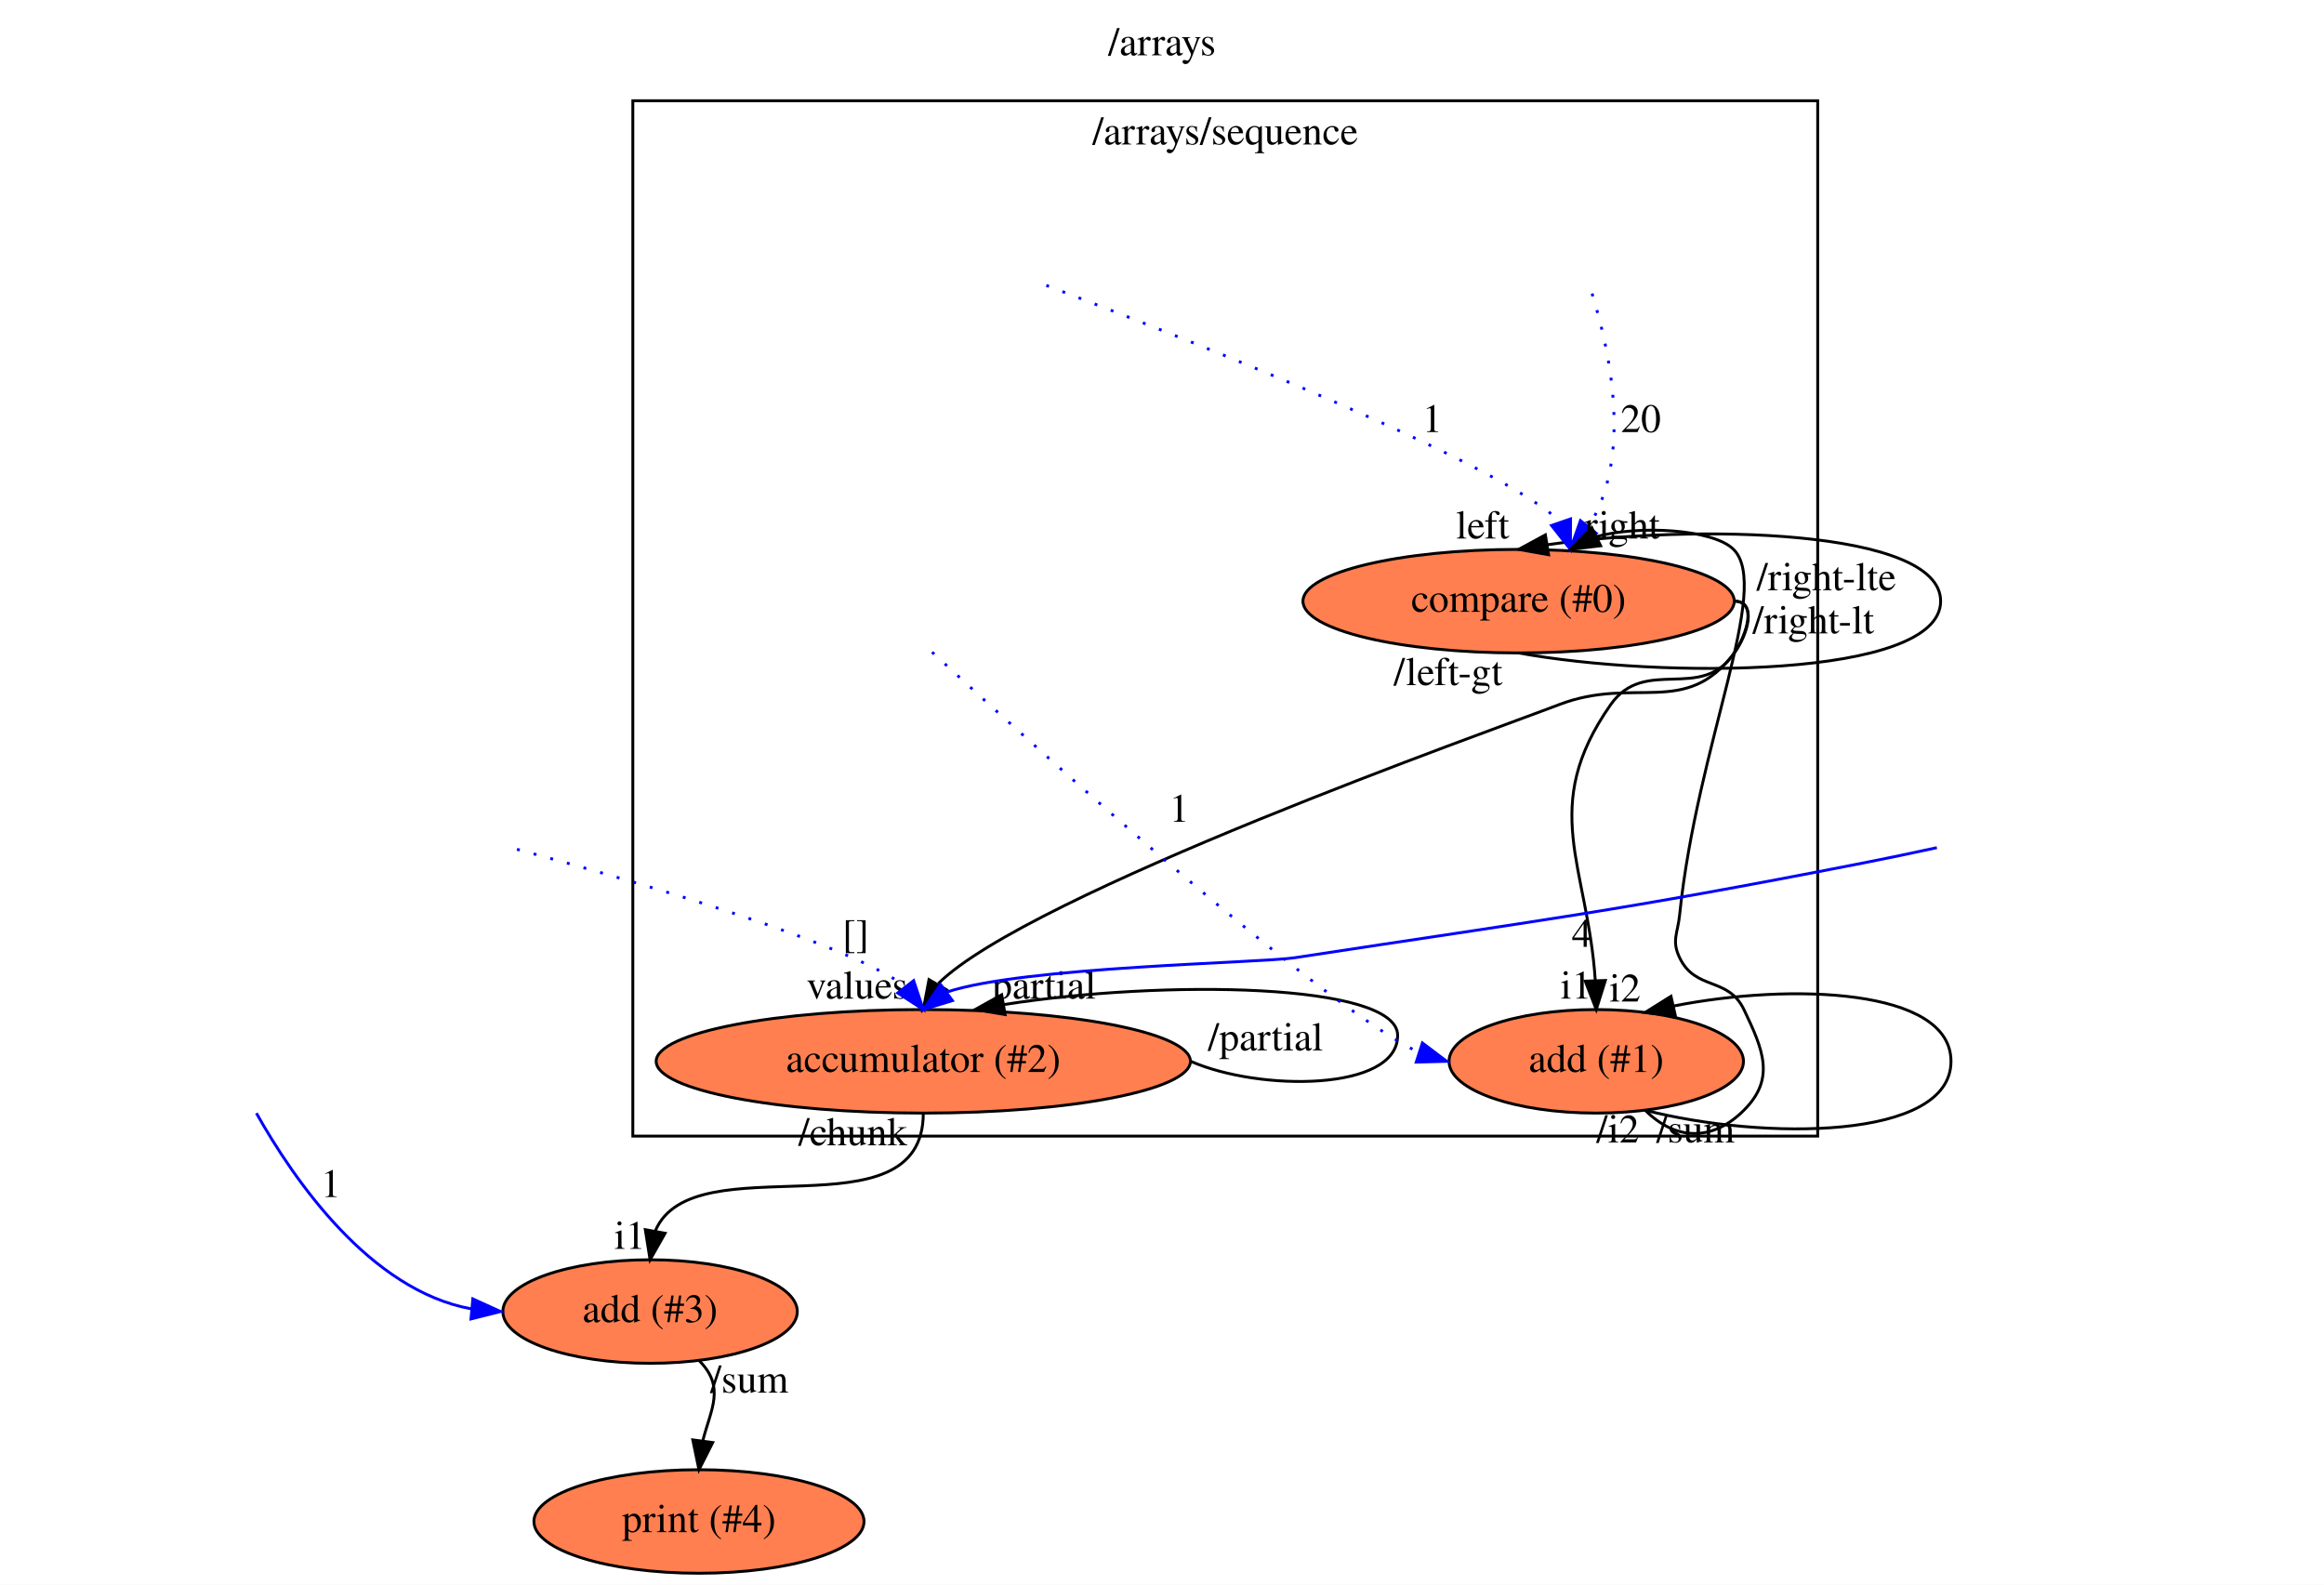
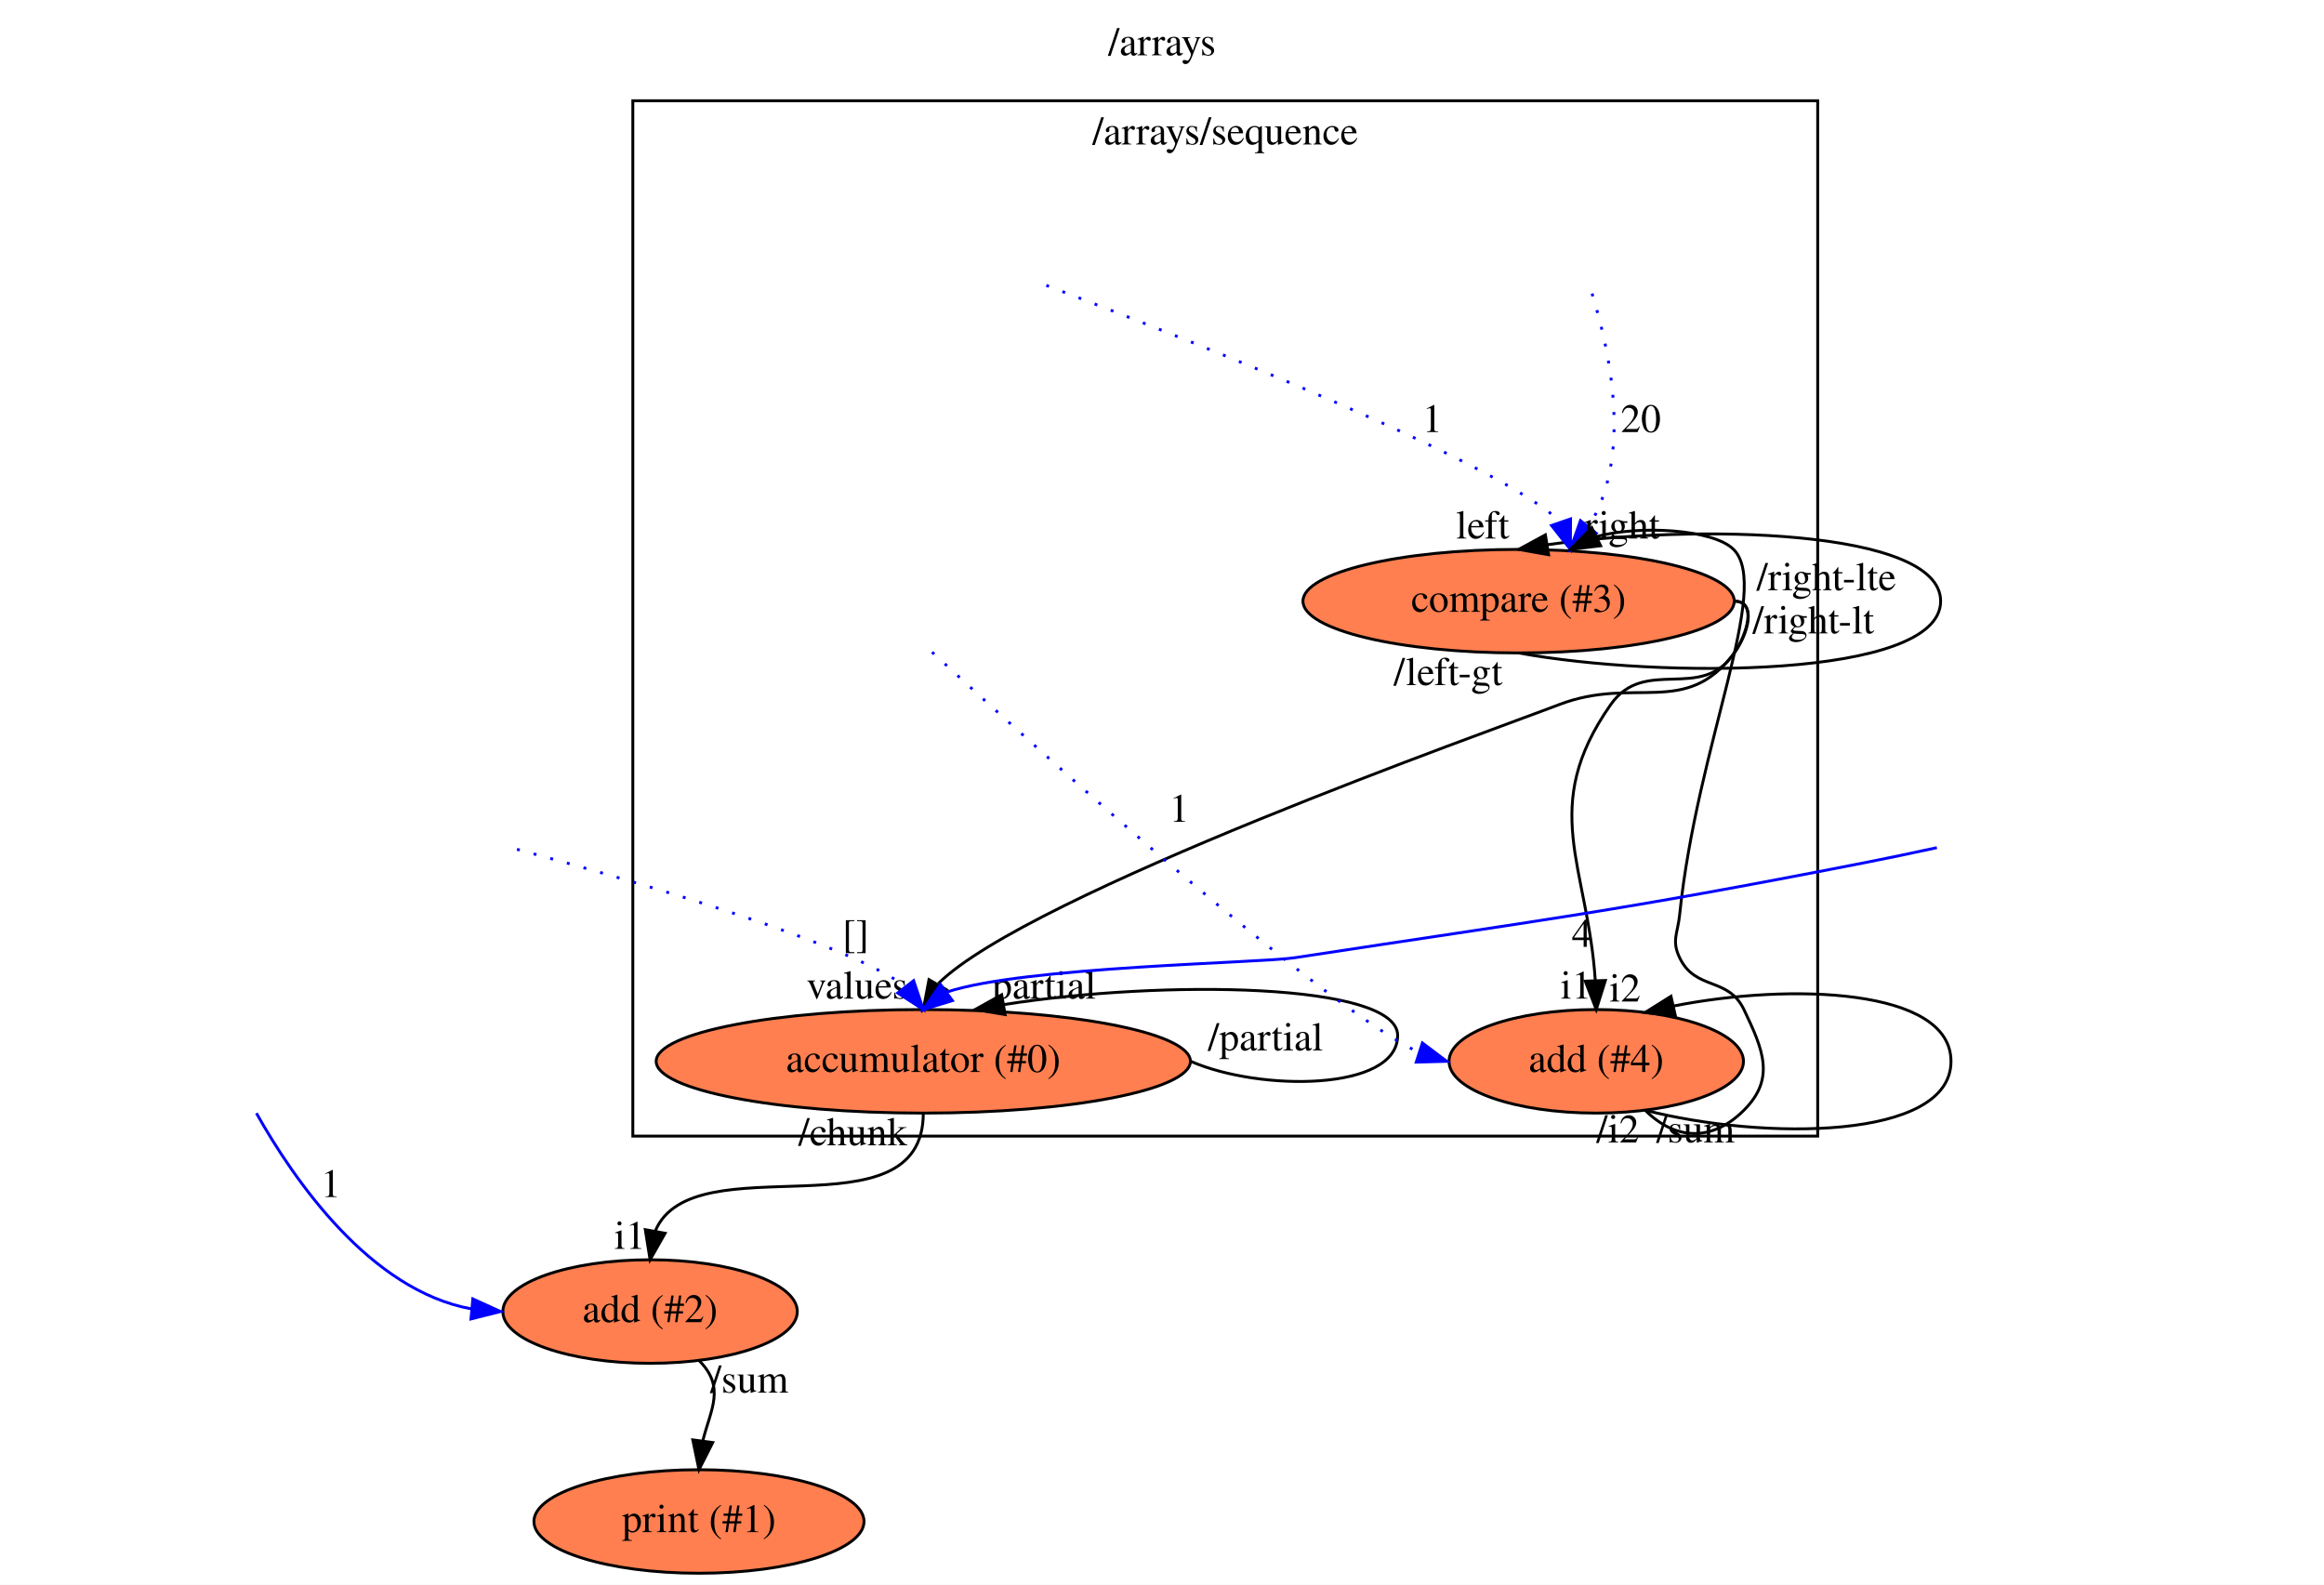
<svg xmlns="http://www.w3.org/2000/svg" xmlns:xlink="http://www.w3.org/1999/xlink" width="808pt" height="551pt" viewBox="0.00 0.00 808.09 551.00">
  <g id="graph0" class="graph" transform="scale(1 1) rotate(0) translate(4 547)">
    <polygon fill="#ffffff" stroke="transparent" points="-4,4 -4,-547 804.087,-547 804.087,4 -4,4" />
    <text text-anchor="middle" x="400.043" y="-527.8" font-family="Times,serif" font-size="14.00" fill="#000000">/arrays</text>
    <g id="clust1" class="cluster">
      <polygon fill="none" stroke="#000000" points="216.043,-152 216.043,-512 628.043,-512 628.043,-152 216.043,-152" />
      <text text-anchor="middle" x="422.043" y="-496.8" font-family="Times,serif" font-size="14.00" fill="#000000">/arrays/sequence</text>
    </g>
    <g id="node1" class="node">
      <g id="a_node1">
-         <a xlink:href="file:///home/travis/build/andrewdavidmackenzie/flow/flowstdlib/control/compare_switch/compare_switch.html" xlink:title="compare (#0)">
+         <a xlink:href="file:///home/travis/build/andrewdavidmackenzie/flow/flowstdlib/control/compare_switch/compare_switch.html" xlink:title="compare (#3)">
          <ellipse fill="#ff7f50" stroke="#000000" cx="524.043" cy="-338" rx="74.987" ry="18" />
-           <text text-anchor="middle" x="524.043" y="-334.3" font-family="Times,serif" font-size="14.00" fill="#000000">compare (#0)</text>
+           <text text-anchor="middle" x="524.043" y="-334.3" font-family="Times,serif" font-size="14.00" fill="#000000">compare (#3)</text>
        </a>
      </g>
    </g>
    <g id="edge4" class="edge">
      <path fill="none" stroke="#000000" d="M524.043,-320C572.958,-311 670.787,-311 670.787,-338 670.787,-363.26 585.162,-364.888 534.072,-357.623" />
      <polygon fill="#000000" stroke="#000000" points="534.474,-354.143 524.043,-356 533.356,-361.053 534.474,-354.143" />
      <text text-anchor="middle" x="511.543" y="-359.8" font-family="Times,serif" font-size="14.00" fill="#000000">left</text>
      <text text-anchor="middle" x="499.543" y="-308.8" font-family="Times,serif" font-size="14.00" fill="#000000">/left-gt</text>
    </g>
    <g id="node4" class="node">
      <g id="a_node4">
-         <a xlink:href="file:///home/travis/build/andrewdavidmackenzie/flow/flowstdlib/data/accumulate/accumulate.html" xlink:title="accumulator (#2)">
+         <a xlink:href="file:///home/travis/build/andrewdavidmackenzie/flow/flowstdlib/data/accumulate/accumulate.html" xlink:title="accumulator (#0)">
          <ellipse fill="#ff7f50" stroke="#000000" cx="317.043" cy="-178" rx="92.883" ry="18" />
-           <text text-anchor="middle" x="317.043" y="-174.3" font-family="Times,serif" font-size="14.00" fill="#000000">accumulator (#2)</text>
+           <text text-anchor="middle" x="317.043" y="-174.3" font-family="Times,serif" font-size="14.00" fill="#000000">accumulator (#0)</text>
        </a>
      </g>
    </g>
    <g id="edge3" class="edge">
      <path fill="none" stroke="#000000" d="M599.043,-338C607.043,-338 603.833,-326.408 599.043,-320 582.119,-297.36 564.427,-312.145 538.043,-302 515.106,-293.18 353.62,-236.144 322.298,-205.079" />
      <polygon fill="#000000" stroke="#000000" points="325.082,-202.902 317.043,-196 319.023,-206.408 325.082,-202.902" />
      <text text-anchor="middle" x="294.043" y="-199.8" font-family="Times,serif" font-size="14.00" fill="#000000">values</text>
      <text text-anchor="middle" x="631.043" y="-341.8" font-family="Times,serif" font-size="14.00" fill="#000000">/right-lte</text>
    </g>
    <g id="node5" class="node">
      <g id="a_node5">
-         <a xlink:href="file:///home/travis/build/andrewdavidmackenzie/flow/flowstdlib/math/add/add.html" xlink:title="add (#1)">
+         <a xlink:href="file:///home/travis/build/andrewdavidmackenzie/flow/flowstdlib/math/add/add.html" xlink:title="add (#4)">
          <ellipse fill="#ff7f50" stroke="#000000" cx="551.043" cy="-178" rx="51.191" ry="18" />
-           <text text-anchor="middle" x="551.043" y="-174.3" font-family="Times,serif" font-size="14.00" fill="#000000">add (#1)</text>
+           <text text-anchor="middle" x="551.043" y="-174.3" font-family="Times,serif" font-size="14.00" fill="#000000">add (#4)</text>
        </a>
      </g>
    </g>
    <g id="edge5" class="edge">
      <path fill="none" stroke="#000000" d="M599.043,-338C607.043,-338 603.475,-326.66 599.043,-320 587.565,-302.752 567.925,-318.973 556.043,-302 531.003,-266.23 548.041,-246.263 550.708,-206.074" />
      <polygon fill="#000000" stroke="#000000" points="554.209,-206.111 551.043,-196 547.212,-205.878 554.209,-206.111" />
      <text text-anchor="middle" x="544.043" y="-199.8" font-family="Times,serif" font-size="14.00" fill="#000000">i1</text>
      <text text-anchor="middle" x="626.543" y="-326.8" font-family="Times,serif" font-size="14.00" fill="#000000">/right-lt</text>
    </g>
    <g id="edge1" class="edge">
      <path fill="none" stroke="#0000ff" stroke-dasharray="1,5" d="M549.585,-444.956C556.187,-423.548 563.443,-387.759 548.351,-363.899" />
      <polygon fill="#0000ff" stroke="#0000ff" points="551.018,-361.63 542.043,-356 545.548,-365.998 551.018,-361.63" />
      <text text-anchor="middle" x="566.543" y="-396.8" font-family="Times,serif" font-size="14.00" fill="#000000">20</text>
    </g>
    <g id="edge2" class="edge">
      <path fill="none" stroke="#0000ff" stroke-dasharray="1,5" d="M359.82,-447.797C417.085,-425.99 516.811,-386.183 538.787,-365.494" />
      <polygon fill="#0000ff" stroke="#0000ff" points="542.109,-366.595 542.043,-356 535.488,-364.324 542.109,-366.595" />
      <text text-anchor="middle" x="494.043" y="-396.8" font-family="Times,serif" font-size="14.00" fill="#000000">1</text>
    </g>
    <g id="edge11" class="edge">
      <path fill="none" stroke="#000000" d="M410.043,-178C433.985,-167.5 481.985,-167.5 481.985,-187 481.985,-205.357 400.485,-206.433 345.063,-197.736" />
      <polygon fill="#000000" stroke="#000000" points="345.494,-194.258 335.043,-196 344.299,-201.156 345.494,-194.258" />
      <text text-anchor="middle" x="359.043" y="-199.8" font-family="Times,serif" font-size="14.00" fill="#000000">partial</text>
      <text text-anchor="middle" x="436.043" y="-181.8" font-family="Times,serif" font-size="14.00" fill="#000000">/partial</text>
    </g>
    <g id="node9" class="node">
      <g id="a_node9">
-         <a xlink:href="file:///home/travis/build/andrewdavidmackenzie/flow/flowstdlib/math/add/add.html" xlink:title="add (#3)">
+         <a xlink:href="file:///home/travis/build/andrewdavidmackenzie/flow/flowstdlib/math/add/add.html" xlink:title="add (#2)">
          <ellipse fill="#ff7f50" stroke="#000000" cx="222.043" cy="-91" rx="51.191" ry="18" />
-           <text text-anchor="middle" x="222.043" y="-87.3" font-family="Times,serif" font-size="14.00" fill="#000000">add (#3)</text>
+           <text text-anchor="middle" x="222.043" y="-87.3" font-family="Times,serif" font-size="14.00" fill="#000000">add (#2)</text>
        </a>
      </g>
    </g>
    <g id="edge12" class="edge">
      <path fill="none" stroke="#000000" d="M317.043,-160C317.043,-116.009 236.99,-150.189 223.856,-119.023" />
      <polygon fill="#000000" stroke="#000000" points="227.267,-118.217 222.043,-109 220.379,-119.463 227.267,-118.217" />
      <text text-anchor="middle" x="215.043" y="-112.8" font-family="Times,serif" font-size="14.00" fill="#000000">i1</text>
      <text text-anchor="middle" x="292.543" y="-148.8" font-family="Times,serif" font-size="14.00" fill="#000000">/chunk</text>
    </g>
    <g id="edge8" class="edge">
      <path fill="none" stroke="#000000" d="M568.043,-161C578.837,-150.206 591.595,-150.206 602.389,-161 613.388,-171.999 609.104,-181.968 602.389,-196 596.884,-207.503 585.548,-202.497 580.043,-214 577.165,-220.013 579.367,-222.368 580.043,-229 586.076,-288.196 612.058,-342.728 598.787,-356 591.751,-363.036 566.04,-364.52 551.126,-360.452" />
      <polygon fill="#000000" stroke="#000000" points="552.563,-357.259 542.043,-356 549.482,-363.544 552.563,-357.259" />
      <text text-anchor="middle" x="560.043" y="-359.8" font-family="Times,serif" font-size="14.00" fill="#000000">right</text>
      <text text-anchor="middle" x="585.543" y="-149.8" font-family="Times,serif" font-size="14.00" fill="#000000">/sum</text>
    </g>
    <g id="edge7" class="edge">
      <path fill="none" stroke="#000000" d="M568.043,-161C609.158,-150.5 674.389,-150.5 674.389,-178 674.389,-203.405 618.717,-205.34 577.819,-197.209" />
      <polygon fill="#000000" stroke="#000000" points="578.569,-193.79 568.043,-195 577.026,-200.618 578.569,-193.79" />
      <text text-anchor="middle" x="561.043" y="-198.8" font-family="Times,serif" font-size="14.00" fill="#000000">i2</text>
      <text text-anchor="middle" x="558.543" y="-149.8" font-family="Times,serif" font-size="14.00" fill="#000000">/i2</text>
    </g>
    <g id="edge6" class="edge">
      <path fill="none" stroke="#0000ff" stroke-dasharray="1,5" d="M320.105,-320.266C360.492,-283.002 453.861,-198.566 489.161,-181.17" />
      <polygon fill="#0000ff" stroke="#0000ff" points="490.59,-184.387 499.043,-178 488.452,-177.722 490.59,-184.387" />
      <text text-anchor="middle" x="406.043" y="-261.3" font-family="Times,serif" font-size="14.00" fill="#000000">1</text>
    </g>
    <g id="edge9" class="edge">
      <path fill="none" stroke="#0000ff" stroke-dasharray="1,5" d="M175.764,-251.718C223.553,-238.821 290.17,-219.056 310.742,-204.136" />
      <polygon fill="#0000ff" stroke="#0000ff" points="313.687,-206.049 317.043,-196 308.153,-201.763 313.687,-206.049" />
      <text text-anchor="middle" x="293.543" y="-217.8" font-family="Times,serif" font-size="14.00" fill="#000000">[]</text>
    </g>
    <g id="edge10" class="edge">
      <path fill="none" stroke="#0000ff" d="M669.476,-252.293C660.979,-250.439 652.286,-248.613 644.043,-247 556.49,-229.868 534.23,-227.499 446.043,-214 434.085,-212.169 351.975,-210.934 325.355,-202.124" />
      <polygon fill="#0000ff" stroke="#0000ff" points="327.17,-199.114 317.043,-196 323.018,-204.75 327.17,-199.114" />
      <text text-anchor="middle" x="546.043" y="-217.8" font-family="Times,serif" font-size="14.00" fill="#000000">4</text>
    </g>
    <g id="node11" class="node">
      <g id="a_node11">
-         <a xlink:href="file:///home/travis/build/andrewdavidmackenzie/flow/flowr/src/lib/flowruntime/stdio/stdout.html" xlink:title="print (#4)">
+         <a xlink:href="file:///home/travis/build/andrewdavidmackenzie/flow/flowr/src/lib/flowruntime/stdio/stdout.html" xlink:title="print (#1)">
          <ellipse fill="#ff7f50" stroke="#000000" cx="239.043" cy="-18" rx="57.391" ry="18" />
-           <text text-anchor="middle" x="239.043" y="-14.3" font-family="Times,serif" font-size="14.00" fill="#000000">print (#4)</text>
+           <text text-anchor="middle" x="239.043" y="-14.3" font-family="Times,serif" font-size="14.00" fill="#000000">print (#1)</text>
        </a>
      </g>
    </g>
    <g id="edge14" class="edge">
      <path fill="none" stroke="#000000" d="M239.043,-74C248.373,-64.67 243.125,-57.033 240.383,-46.085" />
      <polygon fill="#000000" stroke="#000000" points="243.829,-45.452 239.043,-36 236.89,-46.374 243.829,-45.452" />
      <text text-anchor="middle" x="256.543" y="-62.8" font-family="Times,serif" font-size="14.00" fill="#000000">/sum</text>
    </g>
    <g id="edge13" class="edge">
      <path fill="none" stroke="#0000ff" d="M85.157,-159.974C98.24,-136.681 124.701,-98.342 159.891,-91.924" />
      <polygon fill="#0000ff" stroke="#0000ff" points="160.402,-95.392 170.043,-91 159.767,-88.421 160.402,-95.392" />
      <text text-anchor="middle" x="111.043" y="-130.8" font-family="Times,serif" font-size="14.00" fill="#000000">1</text>
    </g>
  </g>
</svg>
